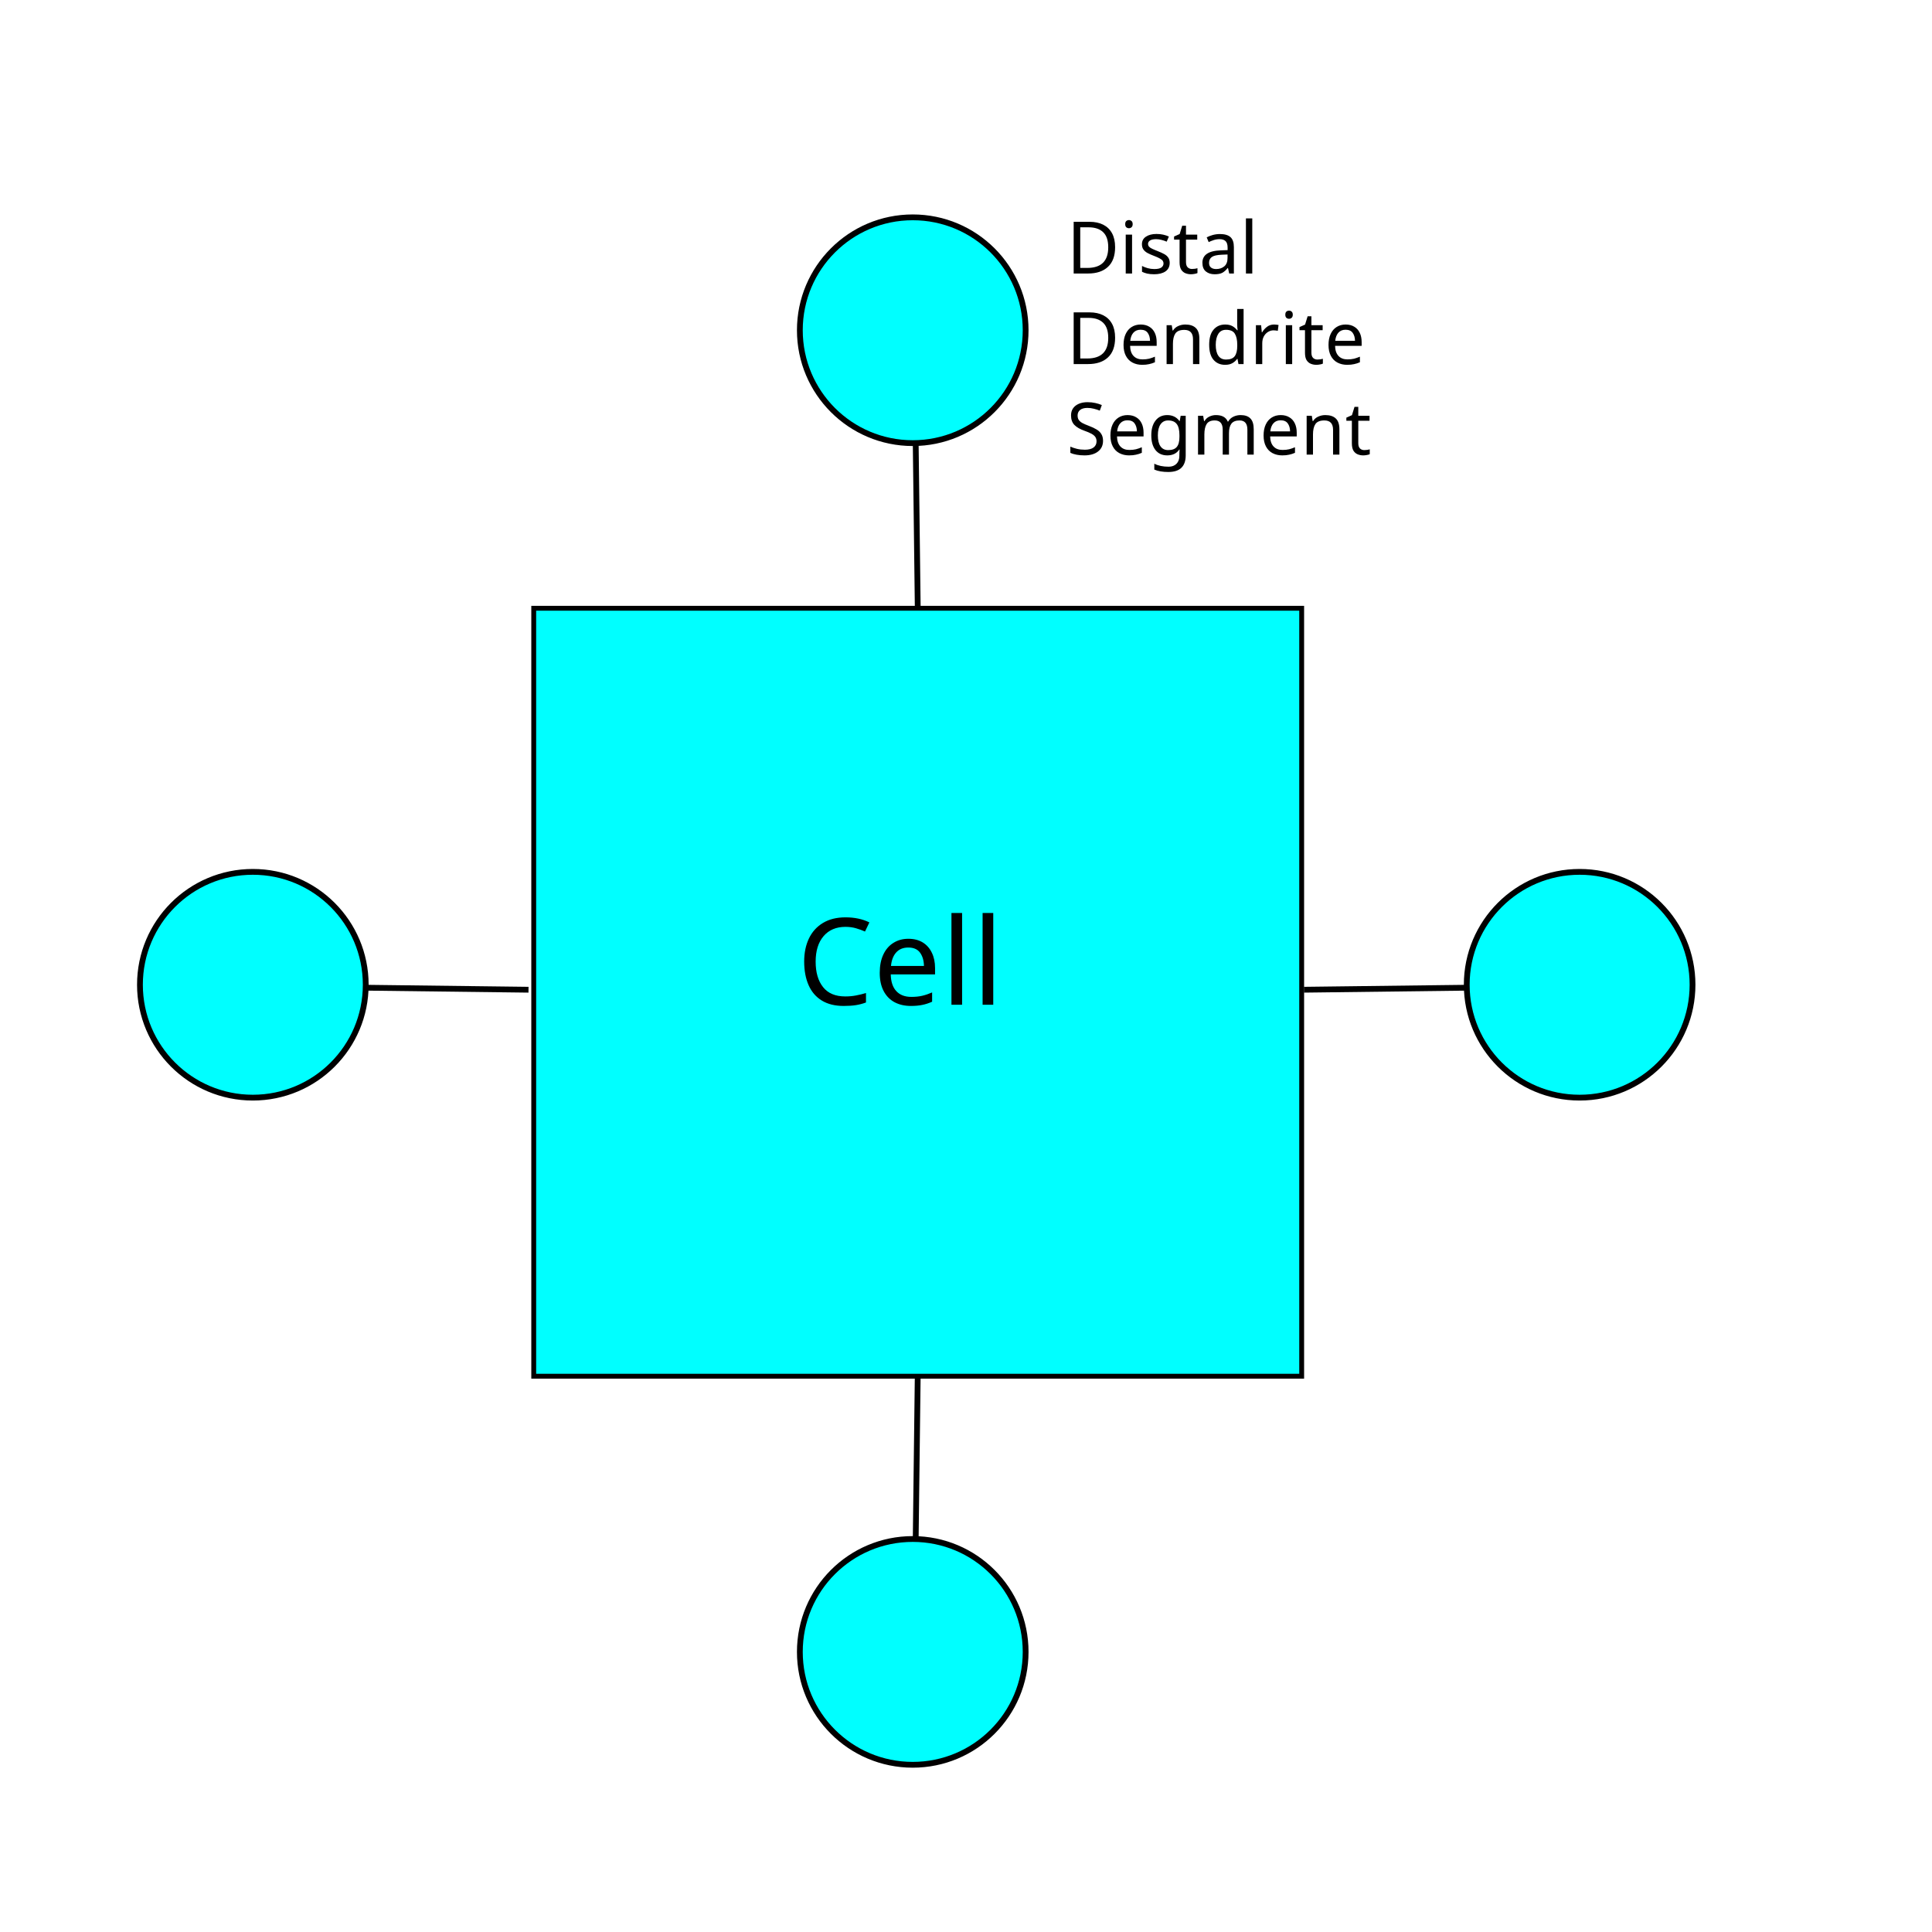
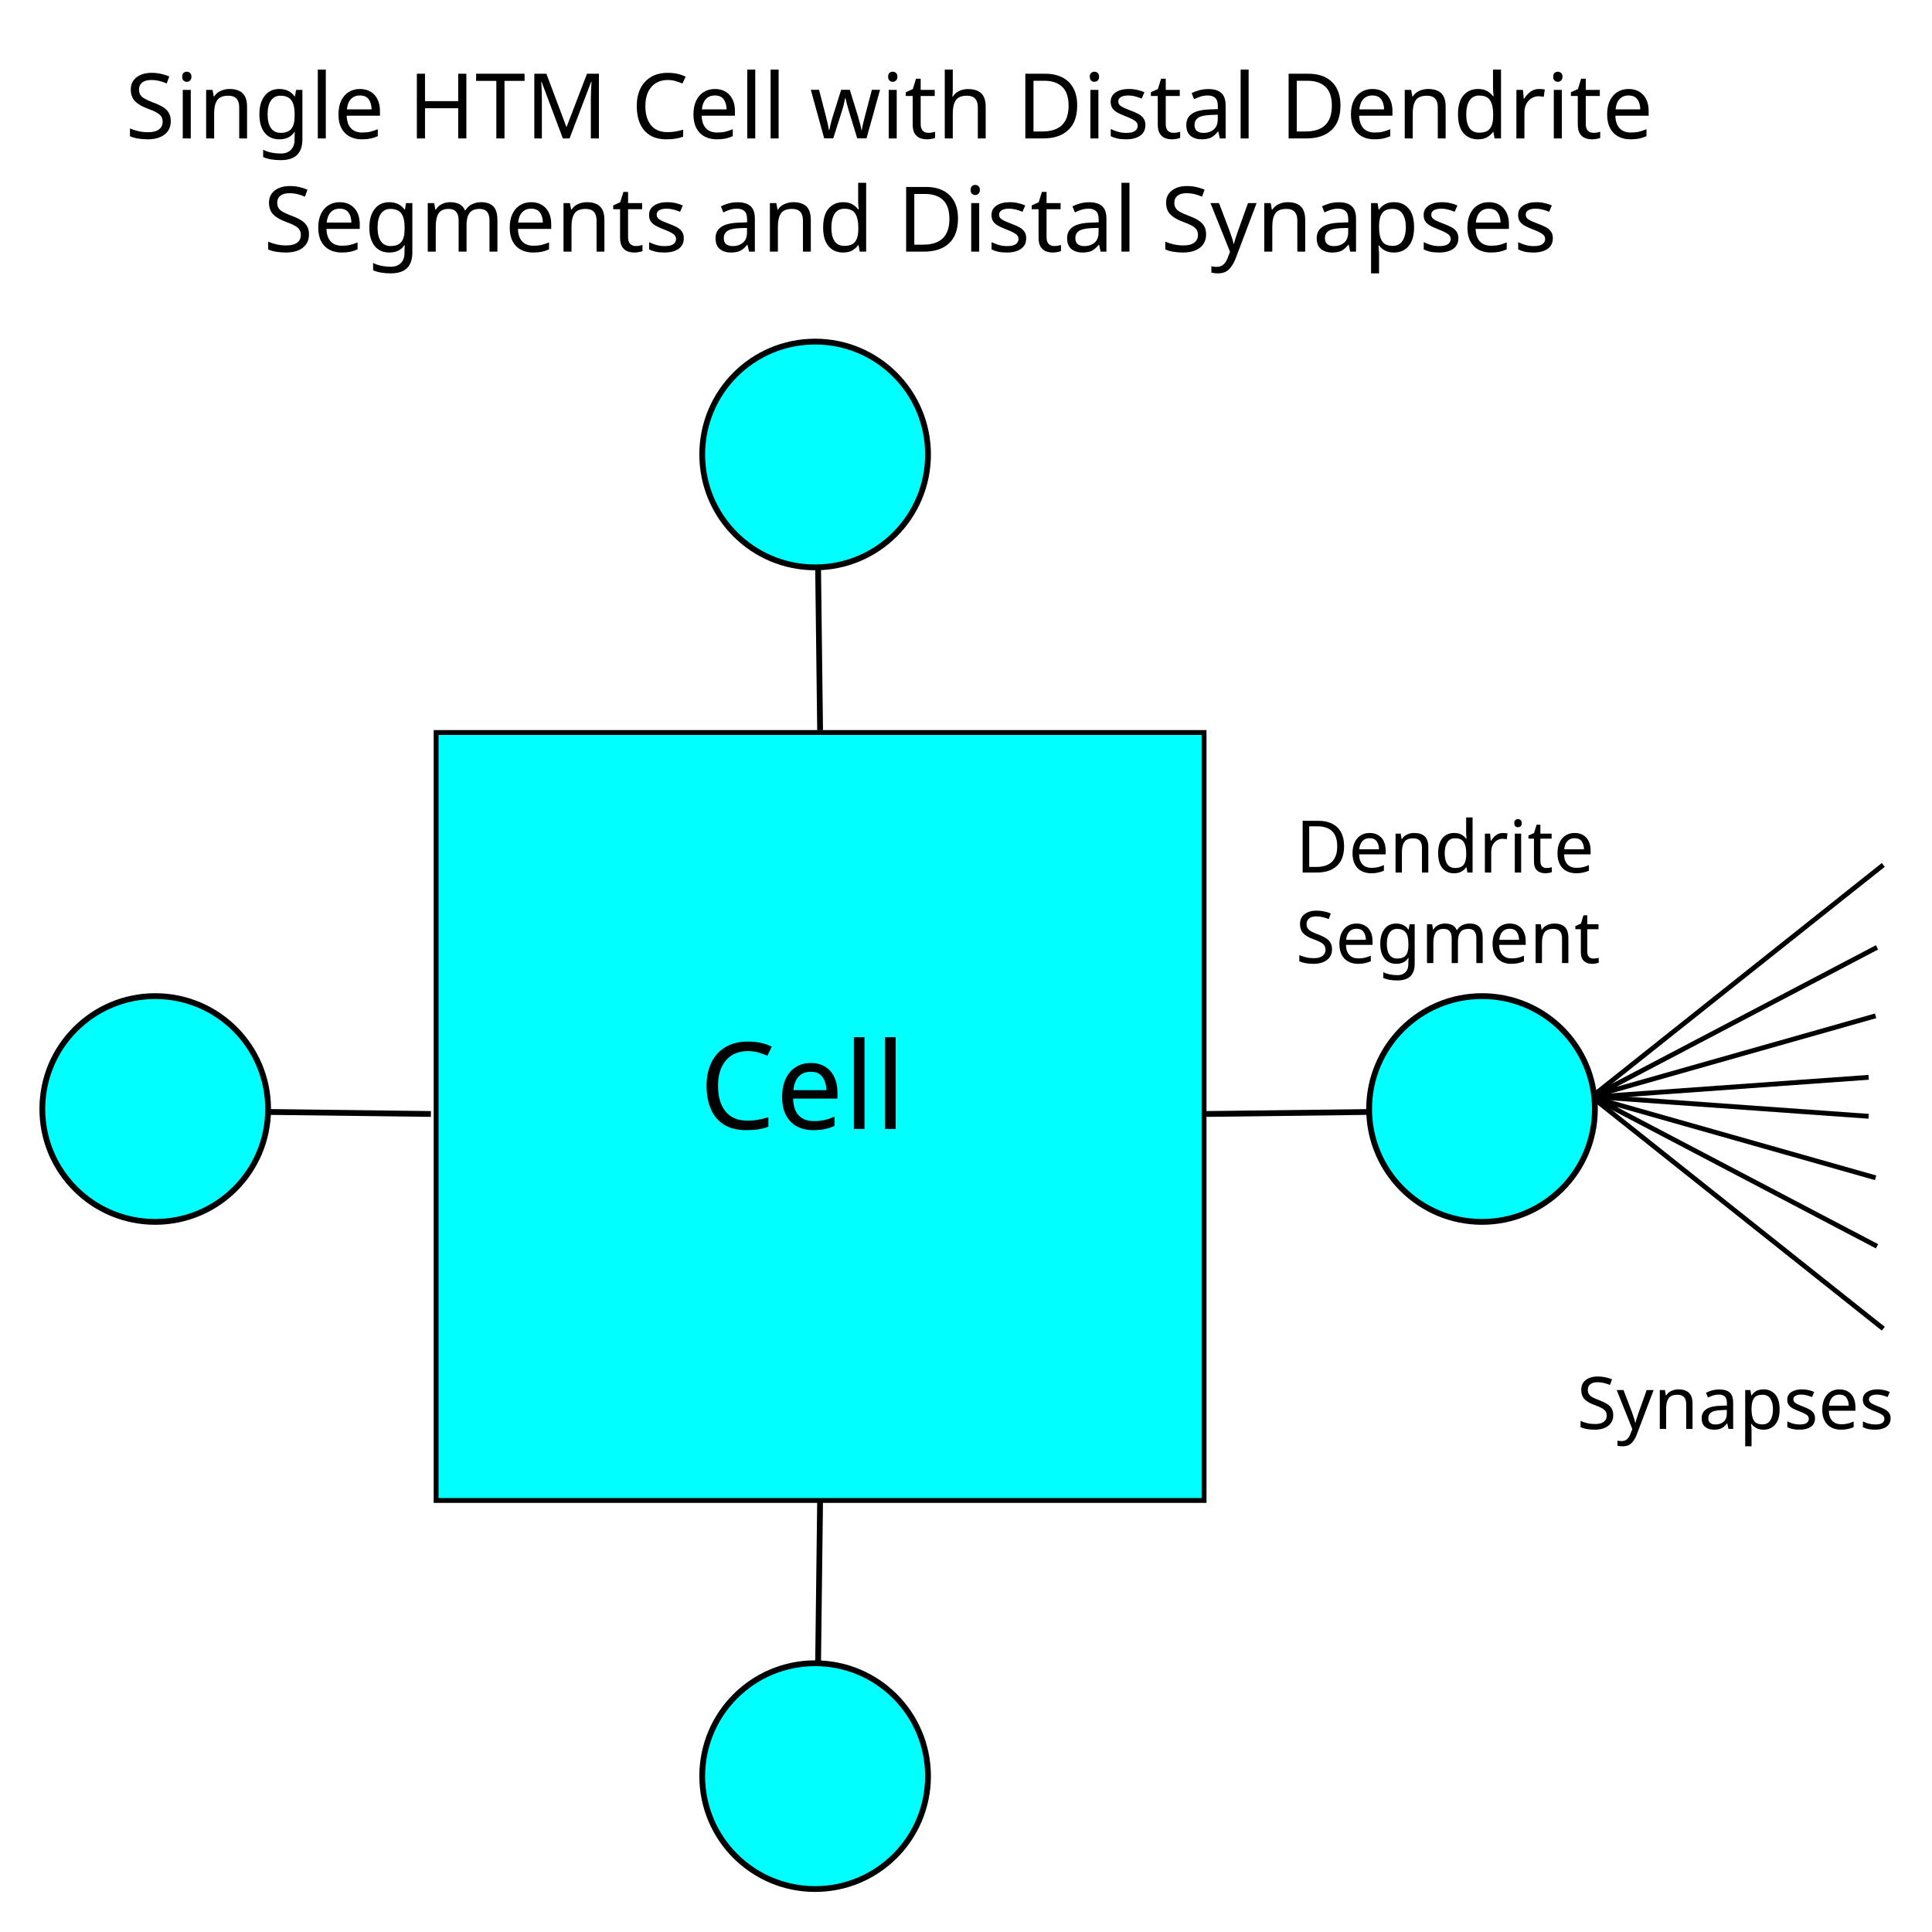
<svg xmlns="http://www.w3.org/2000/svg" width="400" height="400" viewBox="0 0 400 400" id="svg2" version="1.1">
  <defs id="defs4" />
  <g id="layer1" transform="translate(0,-652.3622)">
-     <rect style="fill:#00ffff;fill-rule:evenodd;stroke:#000000;stroke-width:1.004;stroke-linecap:butt;stroke-linejoin:miter;stroke-miterlimit:4;stroke-dasharray:none;stroke-opacity:1" id="HTMCell" width="158.996" height="158.996" x="110.502" y="778.296" />
-     <g id="g4173" transform="matrix(2.399719,0,0,2.399719,-506.9451,-499.7059)">
+     <rect style="fill:#00ffff;fill-rule:evenodd;stroke:#000000;stroke-width:1.004;stroke-linecap:butt;stroke-linejoin:miter;stroke-miterlimit:4;stroke-dasharray:none;stroke-opacity:1" id="HTMCell" width="158.996" height="158.996" x="90.291" y="804.02" />
+     <g id="g4173" transform="matrix(2.399719,0,0,2.399719,-527.1556,-473.9817)">
      <path id="path4169" d="m 290.429,532.359 -0.182,-14.747 0,0 0,0" style="fill:none;fill-rule:evenodd;stroke:#000000;stroke-width:0.5;stroke-linecap:butt;stroke-linejoin:miter;stroke-miterlimit:4;stroke-dasharray:none;stroke-opacity:1" />
      <circle r="9.74" cy="508.576" cx="290" id="DistDendrite" style="fill:#00ffff;stroke:#000000;stroke-width:0.5;stroke-miterlimit:4;stroke-dasharray:none;stroke-opacity:1" />
    </g>
-     <text xml:space="preserve" style="font-style:normal;font-variant:normal;font-weight:normal;font-stretch:normal;font-size:25px;line-height:125%;font-family:sans-serif;-inkscape-font-specification:'sans-serif, Normal';text-align:start;letter-spacing:0px;word-spacing:0px;writing-mode:lr-tb;text-anchor:start;fill:#000000;fill-opacity:1;stroke:none;stroke-width:1px;stroke-linecap:butt;stroke-linejoin:miter;stroke-opacity:1" x="164.965" y="860.38" id="text4219">
-       <tspan id="tspan4223" x="164.965" y="860.38">Cell</tspan>
+     <text xml:space="preserve" style="font-style:normal;font-variant:normal;font-weight:normal;font-stretch:normal;font-size:25px;line-height:125%;font-family:sans-serif;-inkscape-font-specification:'sans-serif, Normal';text-align:start;letter-spacing:0px;word-spacing:0px;writing-mode:lr-tb;text-anchor:start;fill:#000000;fill-opacity:1;stroke:none;stroke-width:1px;stroke-linecap:butt;stroke-linejoin:miter;stroke-opacity:1" x="144.755" y="886.104" id="text4219">
+       <tspan id="tspan4223" x="144.755" y="886.104">Cell</tspan>
    </text>
-     <text xml:space="preserve" style="font-style:normal;font-variant:normal;font-weight:normal;font-stretch:normal;font-size:15px;line-height:125%;font-family:sans-serif;-inkscape-font-specification:'sans-serif, Normal';text-align:start;letter-spacing:0px;word-spacing:0px;writing-mode:lr-tb;text-anchor:start;fill:#000000;fill-opacity:1;stroke:none;stroke-width:1px;stroke-linecap:butt;stroke-linejoin:miter;stroke-opacity:1" x="220.841" y="708.987" id="text4246">
-       <tspan id="tspan4345" x="220.841" y="708.987">Distal</tspan>
-       <tspan id="tspan4347" x="220.841" y="727.737">Dendrite</tspan>
-       <tspan id="tspan4349" x="220.841" y="746.487">Segment</tspan>
+     <text xml:space="preserve" style="font-style:normal;font-variant:normal;font-weight:normal;font-stretch:normal;font-size:15px;line-height:125%;font-family:sans-serif;-inkscape-font-specification:'sans-serif, Normal';text-align:start;letter-spacing:0px;word-spacing:0px;writing-mode:lr-tb;text-anchor:start;fill:#000000;fill-opacity:1;stroke:none;stroke-width:1px;stroke-linecap:butt;stroke-linejoin:miter;stroke-opacity:1" x="268.248" y="833.007" id="text4246">
+       <tspan id="tspan4466" x="268.248" y="833.007">Dendrite</tspan>
+       <tspan id="tspan4468" x="268.248" y="851.757">Segment</tspan>
    </text>
-     <flowRoot xml:space="preserve" id="flowRoot4252" style="fill:black;stroke:none;stroke-opacity:1;stroke-width:1px;stroke-linejoin:miter;stroke-linecap:butt;fill-opacity:1;font-family:sans-serif;font-style:normal;font-weight:normal;font-size:15px;line-height:125%;letter-spacing:0px;word-spacing:0px;-inkscape-font-specification:'sans-serif, Normal';font-stretch:normal;font-variant:normal;text-anchor:start;text-align:start;writing-mode:lr">
+     <flowRoot xml:space="preserve" id="flowRoot4252" style="font-style:normal;font-variant:normal;font-weight:normal;font-stretch:normal;font-size:15px;line-height:125%;font-family:sans-serif;-inkscape-font-specification:'sans-serif, Normal';text-align:start;letter-spacing:0px;word-spacing:0px;writing-mode:lr-tb;text-anchor:start;fill:#000000;fill-opacity:1;stroke:none;stroke-width:1px;stroke-linecap:butt;stroke-linejoin:miter;stroke-opacity:1" transform="translate(-20.21051,678.0864)">
      <flowRegion id="flowRegion4254">
        <rect id="rect4256" width="1.903" height="87.538" x="112.277" y="-275.567" />
      </flowRegion>
      <flowPara id="flowPara4258" />
    </flowRoot>
-     <g id="g4173-5" transform="matrix(2.399719,0,0,-2.399719,-506.9451,2214.809)">
+     <g id="g4173-5" transform="matrix(2.399719,0,0,-2.399719,-527.1556,2240.533)">
      <path id="path4169-3" d="m 290.429,532.359 -0.182,-14.747 0,0 0,0" style="fill:none;fill-rule:evenodd;stroke:#000000;stroke-width:0.5;stroke-linecap:butt;stroke-linejoin:miter;stroke-miterlimit:4;stroke-dasharray:none;stroke-opacity:1" />
      <circle r="9.74" cy="508.576" cx="290" id="DistDendrite-3" style="fill:#00ffff;stroke:#000000;stroke-width:0.5;stroke-miterlimit:4;stroke-dasharray:none;stroke-opacity:1" />
    </g>
-     <g id="g4173-8" transform="matrix(0,2.399719,2.399719,0,-1168.092,160.326)">
+     <g id="g4173-8" transform="matrix(0,2.399719,2.399719,0,-1188.302,186.0502)">
      <path id="path4169-2" d="m 290.429,532.359 -0.182,-14.747 0,0 0,0" style="fill:none;fill-rule:evenodd;stroke:#000000;stroke-width:0.5;stroke-linecap:butt;stroke-linejoin:miter;stroke-miterlimit:4;stroke-dasharray:none;stroke-opacity:1" />
      <circle r="9.74" cy="508.576" cx="290" id="DistDendrite-2" style="fill:#00ffff;stroke:#000000;stroke-width:0.5;stroke-miterlimit:4;stroke-dasharray:none;stroke-opacity:1" />
    </g>
-     <g id="g4173-8-8" transform="matrix(0,2.399719,-2.399719,0,1547.486,160.326)">
+     <g id="g4173-8-8" transform="matrix(0,2.399719,-2.399719,0,1527.276,186.0502)">
      <path id="path4169-2-7" d="m 290.429,532.359 -0.182,-14.747 0,0 0,0" style="fill:none;fill-rule:evenodd;stroke:#000000;stroke-width:0.5;stroke-linecap:butt;stroke-linejoin:miter;stroke-miterlimit:4;stroke-dasharray:none;stroke-opacity:1" />
      <circle r="9.74" cy="508.576" cx="290" id="DistDendrite-2-0" style="fill:#00ffff;stroke:#000000;stroke-width:0.5;stroke-miterlimit:4;stroke-dasharray:none;stroke-opacity:1" />
    </g>
+     <g id="g4411" transform="translate(4.382619,20.66092)">
+       <path id="path4399" d="m 325.497,858.511 60.036,-47.74 0,0 0,0" style="fill:none;fill-rule:evenodd;stroke:#000000;stroke-width:1px;stroke-linecap:butt;stroke-linejoin:miter;stroke-opacity:1" />
+       <path id="path4407" d="m 384.231,827.841 0,0 0,0 -58.445,30.669 58.156,-16.492" style="fill:none;fill-rule:evenodd;stroke:#000000;stroke-width:1px;stroke-linecap:butt;stroke-linejoin:miter;stroke-opacity:1" />
+       <path id="path4409" d="m 325.787,858.8 56.709,-4.051" style="fill:none;fill-rule:evenodd;stroke:#000000;stroke-width:1px;stroke-linecap:butt;stroke-linejoin:miter;stroke-opacity:1" />
+     </g>
+     <g transform="matrix(1,0,0,-1,4.382615,1738.23)" id="g4411-0">
+       <path id="path4399-4" d="m 325.497,858.511 60.036,-47.74 0,0 0,0" style="fill:none;fill-rule:evenodd;stroke:#000000;stroke-width:1px;stroke-linecap:butt;stroke-linejoin:miter;stroke-opacity:1" />
+       <path id="path4407-4" d="m 384.231,827.841 0,0 0,0 -58.445,30.669 58.156,-16.492" style="fill:none;fill-rule:evenodd;stroke:#000000;stroke-width:1px;stroke-linecap:butt;stroke-linejoin:miter;stroke-opacity:1" />
+       <path id="path4409-5" d="m 325.787,858.8 56.709,-4.051" style="fill:none;fill-rule:evenodd;stroke:#000000;stroke-width:1px;stroke-linecap:butt;stroke-linejoin:miter;stroke-opacity:1" />
+     </g>
+     <text xml:space="preserve" style="font-style:normal;font-variant:normal;font-weight:normal;font-stretch:normal;font-size:15px;line-height:125%;font-family:sans-serif;-inkscape-font-specification:'sans-serif, Normal';text-align:start;letter-spacing:0px;word-spacing:0px;writing-mode:lr-tb;text-anchor:start;fill:#000000;fill-opacity:1;stroke:none;stroke-width:1px;stroke-linecap:butt;stroke-linejoin:miter;stroke-opacity:1" x="326.474" y="948.207" id="text4246-3">
+       <tspan id="tspan4464" x="326.474" y="948.207">Synapses</tspan>
+     </text>
+     <text xml:space="preserve" style="font-style:normal;font-variant:normal;font-weight:normal;font-stretch:normal;font-size:18.75px;line-height:125%;font-family:sans-serif;-inkscape-font-specification:'sans-serif, Normal';text-align:center;letter-spacing:0px;word-spacing:0px;writing-mode:lr-tb;text-anchor:middle;fill:#000000;fill-opacity:1;stroke:none;stroke-width:1px;stroke-linecap:butt;stroke-linejoin:miter;stroke-opacity:1" x="200.638" y="681.021" id="text4219-1">
+       <tspan id="tspan4490" x="203.622" y="681.021">Single HTM Cell with Distal Dendrite </tspan>
+       <tspan id="tspan4492" x="200.638" y="704.458">Segments and Distal Synapses</tspan>
+     </text>
  </g>
</svg>
